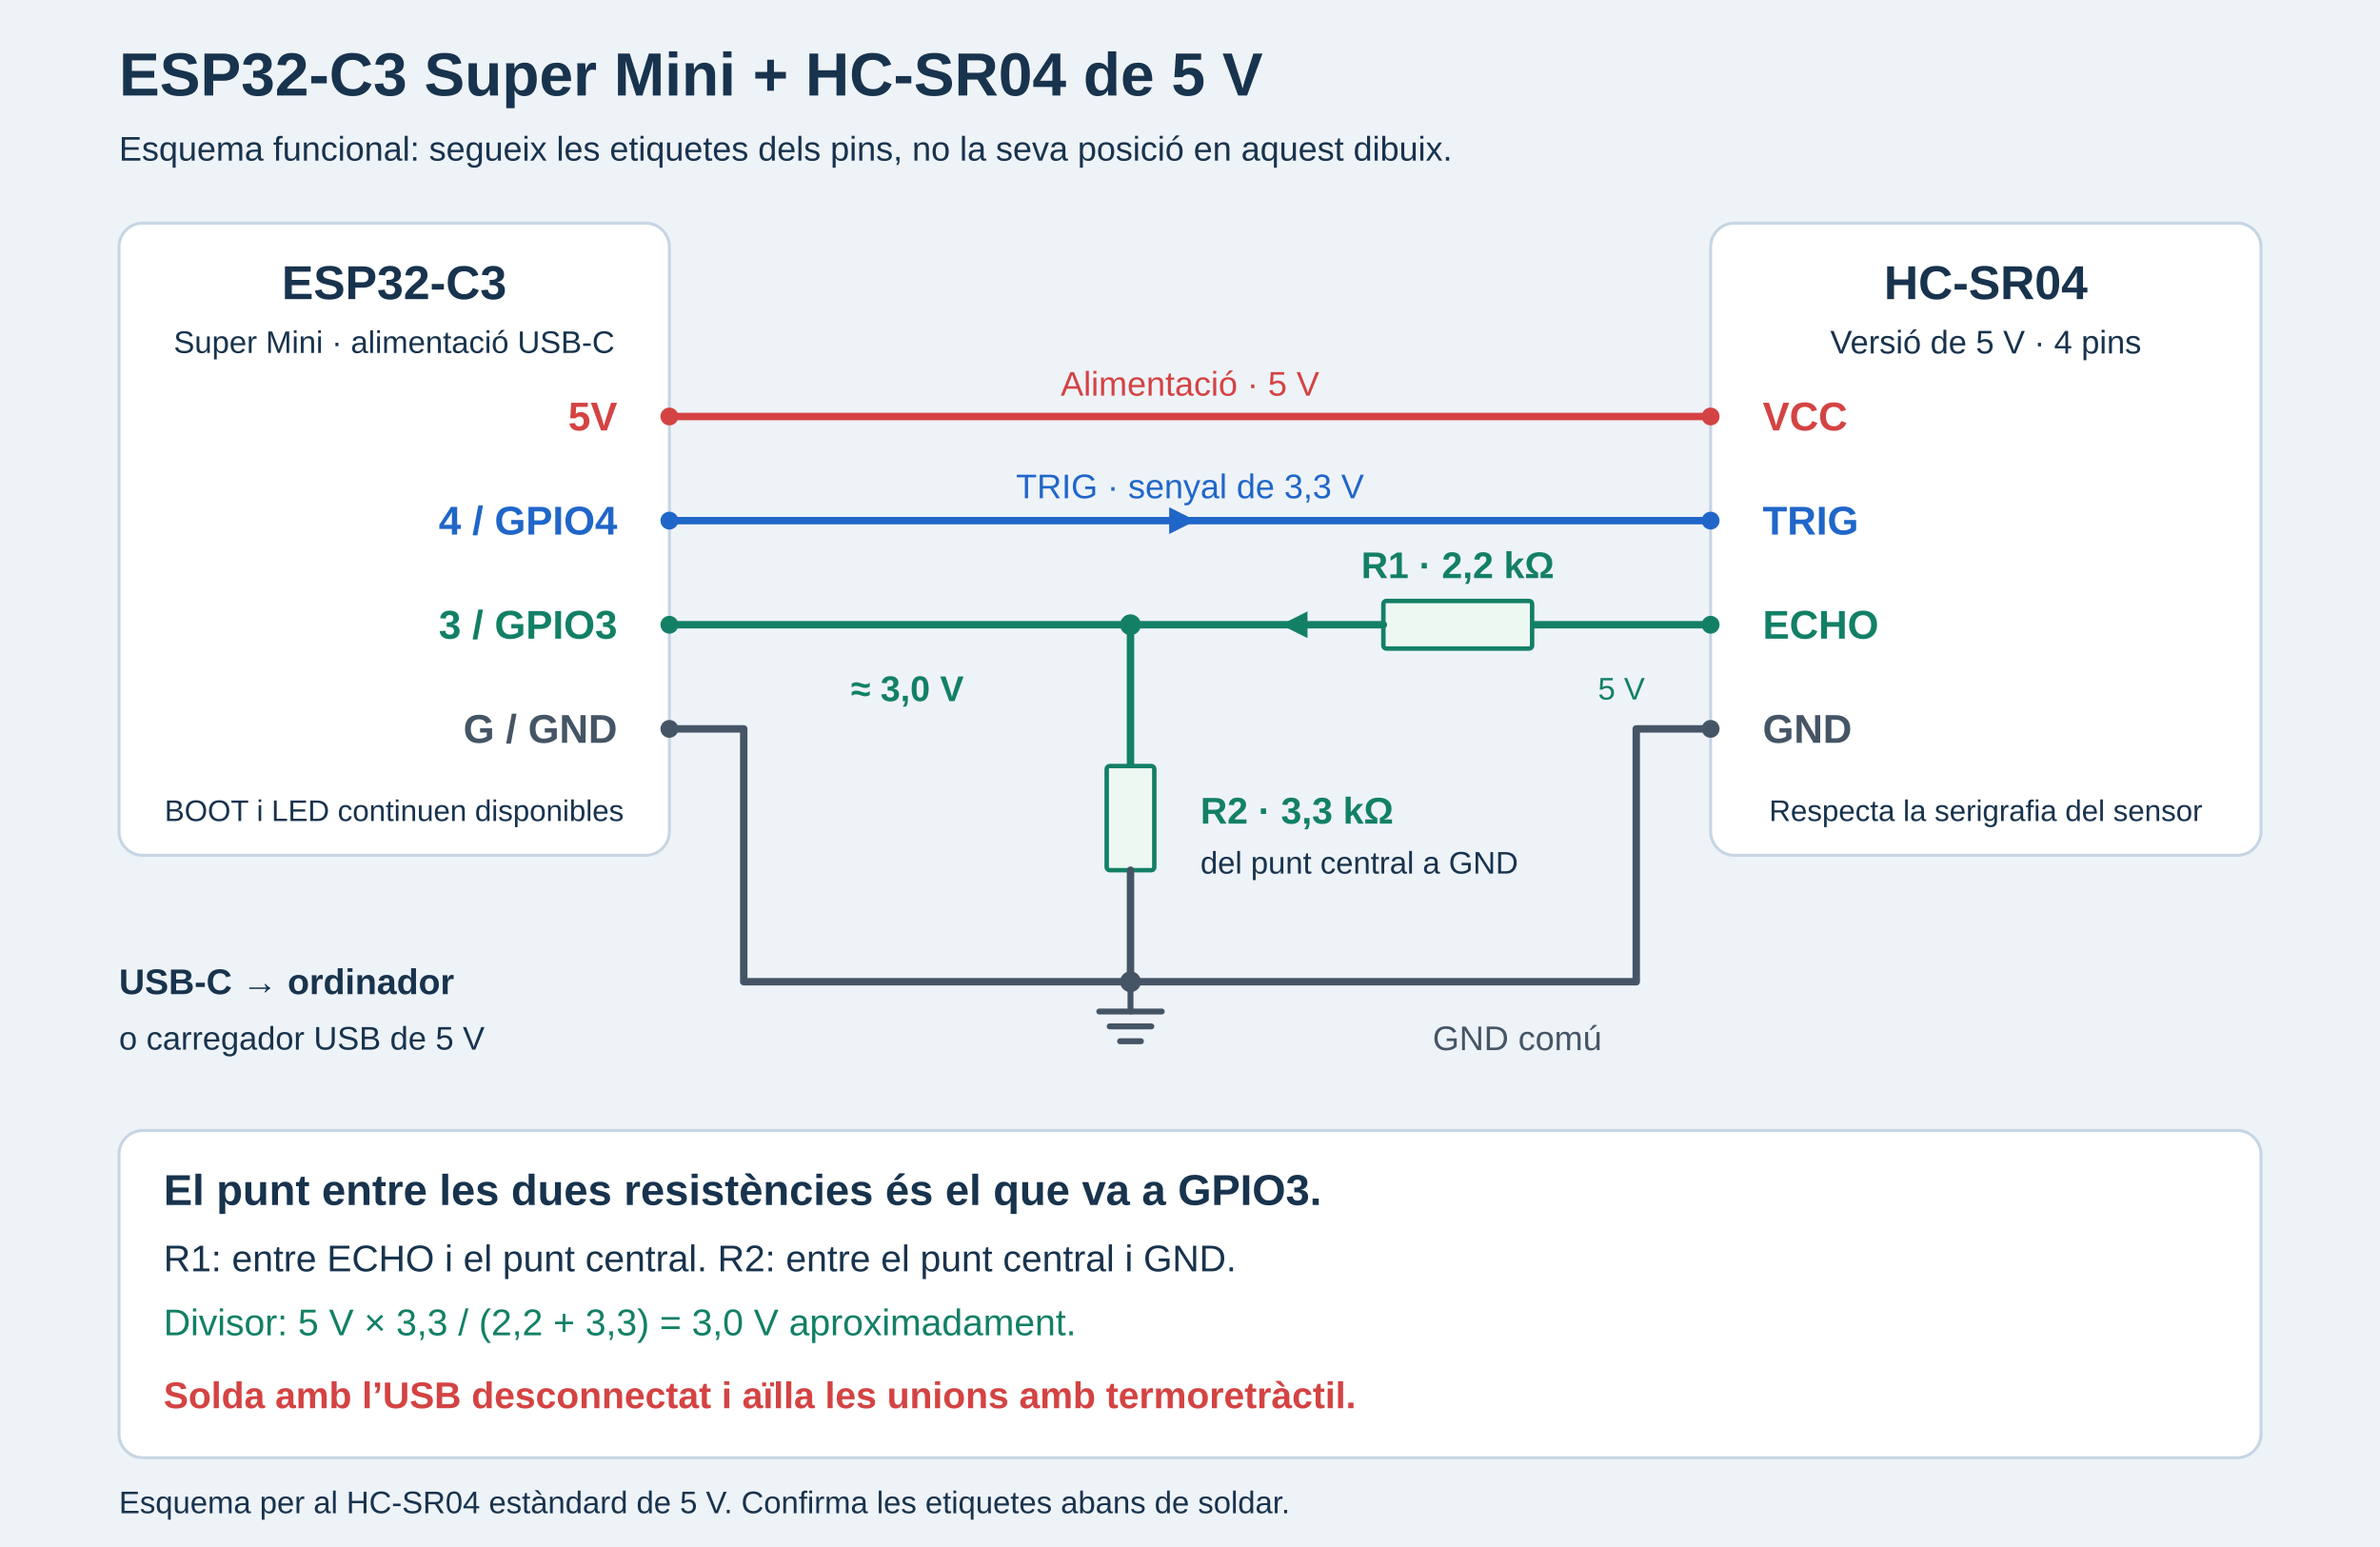
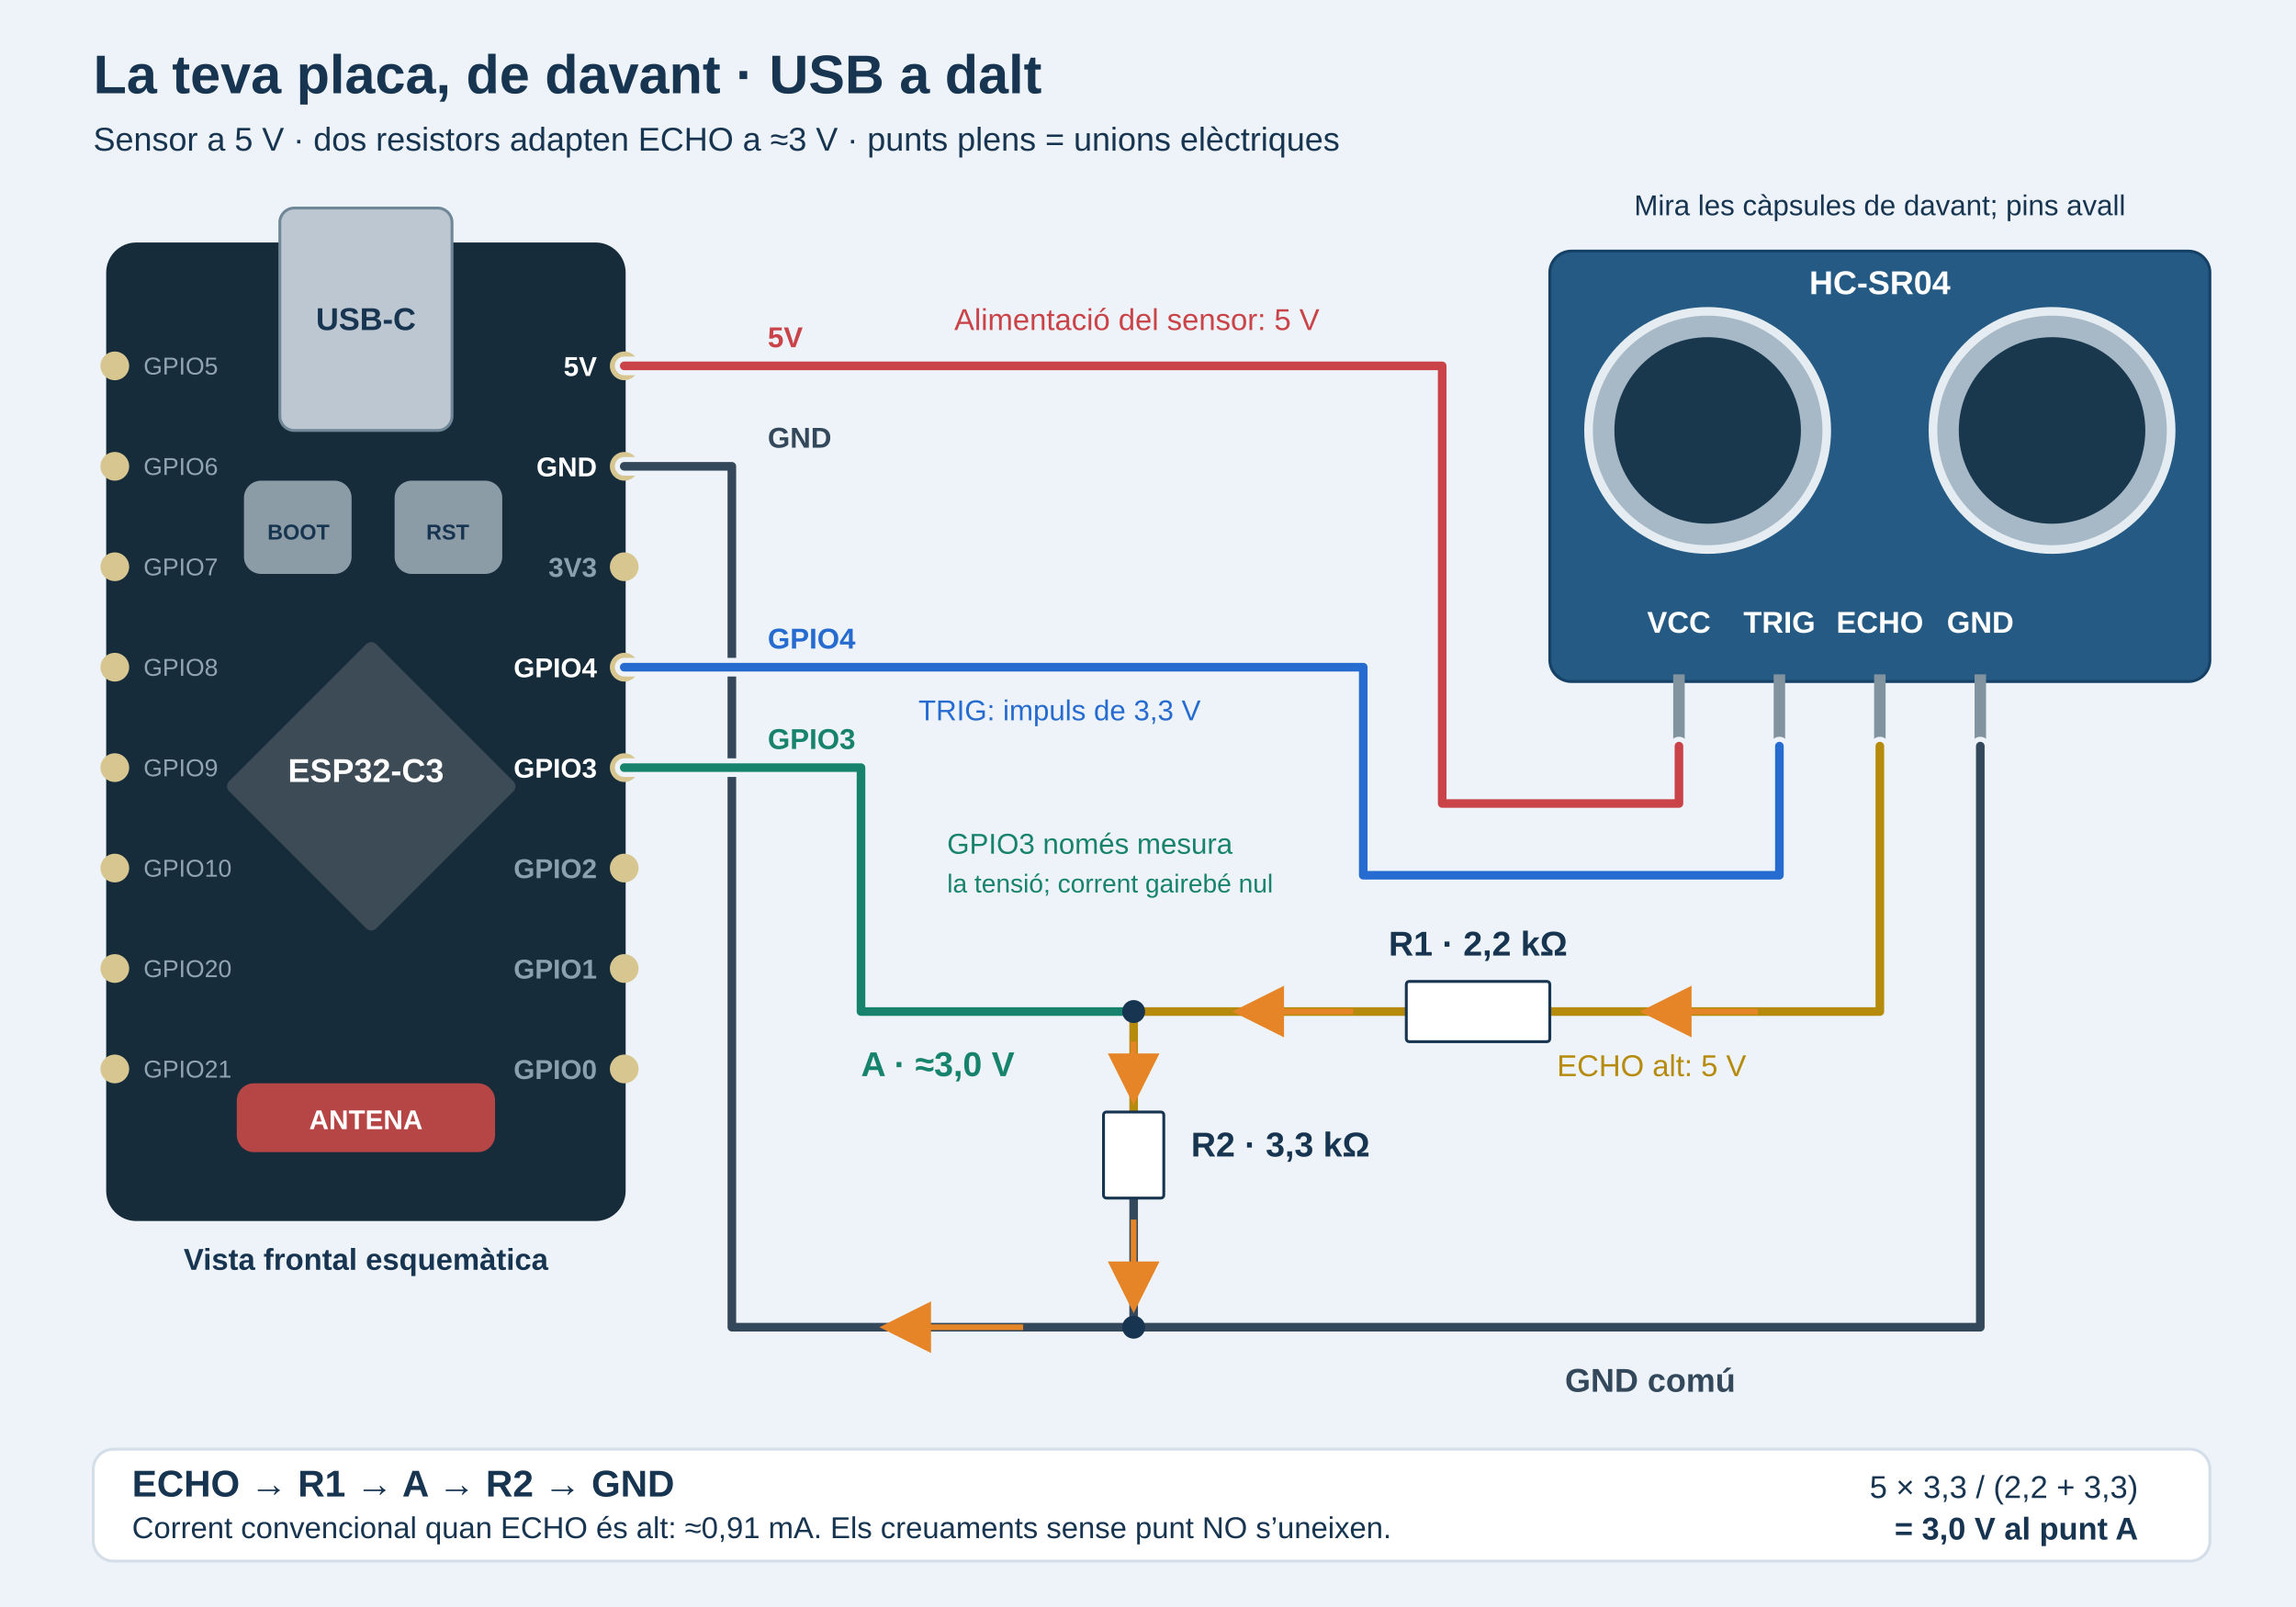
- <svg xmlns="http://www.w3.org/2000/svg" width="1600" height="1040" viewBox="0 0 1600 1040">
-   <rect width="1600" height="1040" fill="#eef3f8" />
-   <text x="80" y="50" font-family="Arial, Helvetica, sans-serif" font-size="41" font-weight="700" fill="#18334d" text-anchor="start" dominant-baseline="central">ESP32-C3 Super Mini + HC-SR04 de 5 V</text>
-   <text x="80" y="100" font-family="Arial, Helvetica, sans-serif" font-size="23" font-weight="400" fill="#18334d" text-anchor="start" dominant-baseline="central">Esquema funcional: segueix les etiquetes dels pins, no la seva posició en aquest dibuix.</text>
-   <rect x="80" y="150" width="370" height="425" rx="16" fill="white" stroke="#c7d5e3" stroke-width="2" />
-   <rect x="1150" y="150" width="370" height="425" rx="16" fill="white" stroke="#c7d5e3" stroke-width="2" />
-   <text x="265" y="190" font-family="Arial, Helvetica, sans-serif" font-size="32" font-weight="700" fill="#18334d" text-anchor="middle" dominant-baseline="central">ESP32-C3</text>
-   <text x="265" y="230" font-family="Arial, Helvetica, sans-serif" font-size="21" font-weight="400" fill="#18334d" text-anchor="middle" dominant-baseline="central">Super Mini · alimentació USB-C</text>
-   <text x="1335" y="190" font-family="Arial, Helvetica, sans-serif" font-size="32" font-weight="700" fill="#18334d" text-anchor="middle" dominant-baseline="central">HC-SR04</text>
-   <text x="1335" y="230" font-family="Arial, Helvetica, sans-serif" font-size="22" font-weight="400" fill="#18334d" text-anchor="middle" dominant-baseline="central">Versió de 5 V · 4 pins</text>
-   <text x="415" y="280" font-family="Arial, Helvetica, sans-serif" font-size="27" font-weight="700" fill="#d44343" text-anchor="end" dominant-baseline="central">5V</text>
-   <circle cx="450" cy="280" r="6" fill="#d44343" />
-   <text x="415" y="350" font-family="Arial, Helvetica, sans-serif" font-size="27" font-weight="700" fill="#2066c9" text-anchor="end" dominant-baseline="central">4  /  GPIO4</text>
-   <circle cx="450" cy="350" r="6" fill="#2066c9" />
-   <text x="415" y="420" font-family="Arial, Helvetica, sans-serif" font-size="27" font-weight="700" fill="#138066" text-anchor="end" dominant-baseline="central">3  /  GPIO3</text>
-   <circle cx="450" cy="420" r="6" fill="#138066" />
-   <text x="415" y="490" font-family="Arial, Helvetica, sans-serif" font-size="27" font-weight="700" fill="#455565" text-anchor="end" dominant-baseline="central">G  /  GND</text>
-   <circle cx="450" cy="490" r="6" fill="#455565" />
-   <text x="1185" y="280" font-family="Arial, Helvetica, sans-serif" font-size="27" font-weight="700" fill="#d44343" text-anchor="start" dominant-baseline="central">VCC</text>
-   <circle cx="1150" cy="280" r="6" fill="#d44343" />
-   <text x="1185" y="350" font-family="Arial, Helvetica, sans-serif" font-size="27" font-weight="700" fill="#2066c9" text-anchor="start" dominant-baseline="central">TRIG</text>
-   <circle cx="1150" cy="350" r="6" fill="#2066c9" />
-   <text x="1185" y="420" font-family="Arial, Helvetica, sans-serif" font-size="27" font-weight="700" fill="#138066" text-anchor="start" dominant-baseline="central">ECHO</text>
-   <circle cx="1150" cy="420" r="6" fill="#138066" />
-   <text x="1185" y="490" font-family="Arial, Helvetica, sans-serif" font-size="27" font-weight="700" fill="#455565" text-anchor="start" dominant-baseline="central">GND</text>
-   <circle cx="1150" cy="490" r="6" fill="#455565" />
-   <text x="265" y="545" font-family="Arial, Helvetica, sans-serif" font-size="20" font-weight="400" fill="#18334d" text-anchor="middle" dominant-baseline="central">BOOT i LED continuen disponibles</text>
-   <text x="1335" y="545" font-family="Arial, Helvetica, sans-serif" font-size="20" font-weight="400" fill="#18334d" text-anchor="middle" dominant-baseline="central">Respecta la serigrafia del sensor</text>
-   <polyline points="450,280 1150,280" fill="none" stroke="#d44343" stroke-width="5" stroke-linejoin="round" stroke-linecap="round" />
-   <text x="800" y="258" font-family="Arial, Helvetica, sans-serif" font-size="23" font-weight="400" fill="#d44343" text-anchor="middle" dominant-baseline="central">Alimentació · 5 V</text>
-   <polyline points="450,350 1150,350" fill="none" stroke="#2066c9" stroke-width="5" stroke-linejoin="round" stroke-linecap="round" />
-   <polygon points="786,341 804,350 786,359" fill="#2066c9" />
-   <text x="800" y="327" font-family="Arial, Helvetica, sans-serif" font-size="23" font-weight="400" fill="#2066c9" text-anchor="middle" dominant-baseline="central">TRIG · senyal de 3,3 V</text>
-   <polyline points="1150,420 1030,420" fill="none" stroke="#138066" stroke-width="5" stroke-linejoin="round" stroke-linecap="round" />
-   <rect x="930" y="404" width="100" height="32" rx="2" fill="#edf8f3" stroke="#138066" stroke-width="3" />
-   <polyline points="930,420 450,420" fill="none" stroke="#138066" stroke-width="5" stroke-linejoin="round" stroke-linecap="round" />
-   <polygon points="879,411 861,420 879,429" fill="#138066" />
-   <circle cx="760" cy="420" r="7" fill="#138066" />
-   <text x="980" y="380" font-family="Arial, Helvetica, sans-serif" font-size="25" font-weight="700" fill="#138066" text-anchor="middle" dominant-baseline="central">R1 · 2,2 kΩ</text>
-   <text x="1090" y="463" font-family="Arial, Helvetica, sans-serif" font-size="21" font-weight="400" fill="#138066" text-anchor="middle" dominant-baseline="central">5 V</text>
-   <text x="610" y="463" font-family="Arial, Helvetica, sans-serif" font-size="24" font-weight="700" fill="#138066" text-anchor="middle" dominant-baseline="central">≈ 3,0 V</text>
-   <polyline points="760,420 760,515" fill="none" stroke="#138066" stroke-width="5" stroke-linejoin="round" stroke-linecap="round" />
-   <rect x="744" y="515" width="32" height="70" rx="2" fill="#edf8f3" stroke="#138066" stroke-width="3" />
-   <polyline points="760,585 760,660" fill="none" stroke="#455565" stroke-width="5" stroke-linejoin="round" stroke-linecap="round" />
-   <text x="807" y="545" font-family="Arial, Helvetica, sans-serif" font-size="25" font-weight="700" fill="#138066" text-anchor="start" dominant-baseline="central">R2 · 3,3 kΩ</text>
-   <text x="807" y="580" font-family="Arial, Helvetica, sans-serif" font-size="21" font-weight="400" fill="#18334d" text-anchor="start" dominant-baseline="central">del punt central a GND</text>
-   <polyline points="450,490 500,490 500,660 1100,660 1100,490 1150,490" fill="none" stroke="#455565" stroke-width="5" stroke-linejoin="round" stroke-linecap="round" />
-   <circle cx="760" cy="660" r="7" fill="#455565" />
-   <polyline points="760,660 760,680" fill="none" stroke="#455565" stroke-width="4" stroke-linejoin="round" stroke-linecap="round" />
-   <polyline points="739,680 781,680" fill="none" stroke="#455565" stroke-width="4" stroke-linejoin="round" stroke-linecap="round" />
-   <polyline points="746,690 774,690" fill="none" stroke="#455565" stroke-width="4" stroke-linejoin="round" stroke-linecap="round" />
-   <polyline points="753,700 767,700" fill="none" stroke="#455565" stroke-width="4" stroke-linejoin="round" stroke-linecap="round" />
-   <text x="1020" y="698" font-family="Arial, Helvetica, sans-serif" font-size="23" font-weight="400" fill="#455565" text-anchor="middle" dominant-baseline="central">GND comú</text>
-   <text x="80" y="660" font-family="Arial, Helvetica, sans-serif" font-size="24" font-weight="700" fill="#18334d" text-anchor="start" dominant-baseline="central">USB-C → ordinador</text>
-   <text x="80" y="698" font-family="Arial, Helvetica, sans-serif" font-size="22" font-weight="400" fill="#18334d" text-anchor="start" dominant-baseline="central">o carregador USB de 5 V</text>
-   <rect x="80" y="760" width="1440" height="220" rx="16" fill="#ffffff" stroke="#c7d5e3" stroke-width="2" />
-   <text x="110" y="800" font-family="Arial, Helvetica, sans-serif" font-size="29" font-weight="700" fill="#18334d" text-anchor="start" dominant-baseline="central">El punt entre les dues resistències és el que va a GPIO3.</text>
-   <text x="110" y="846" font-family="Arial, Helvetica, sans-serif" font-size="25" font-weight="400" fill="#18334d" text-anchor="start" dominant-baseline="central">R1: entre ECHO i el punt central.   R2: entre el punt central i GND.</text>
-   <text x="110" y="889" font-family="Arial, Helvetica, sans-serif" font-size="25" font-weight="400" fill="#138066" text-anchor="start" dominant-baseline="central">Divisor: 5 V × 3,3 / (2,2 + 3,3) = 3,0 V aproximadament.</text>
-   <text x="110" y="938" font-family="Arial, Helvetica, sans-serif" font-size="25" font-weight="700" fill="#d44343" text-anchor="start" dominant-baseline="central">Solda amb l’USB desconnectat i aïlla les unions amb termoretràctil.</text>
-   <text x="80" y="1010" font-family="Arial, Helvetica, sans-serif" font-size="21" font-weight="400" fill="#18334d" text-anchor="start" dominant-baseline="central">Esquema per al HC-SR04 estàndard de 5 V. Confirma les etiquetes abans de soldar.</text>
+ <svg xmlns="http://www.w3.org/2000/svg" width="1600" height="1120" viewBox="0 0 1600 1120" role="img" aria-labelledby="title desc">
+   <defs>
+     <marker id="arrow" viewBox="0 0 10 10" refX="8" refY="5" markerWidth="9" markerHeight="9" orient="auto-start-reverse">
+       <path d="M0 0 L10 5 L0 10z" fill="#e58527" />
+     </marker>
+   </defs>
+   <rect width="1600" height="1120" fill="#edf3f8" />
+   <text x="65" y="65" fill="#173550" font-family="Arial, sans-serif" font-size="38" font-weight="700" text-anchor="start">La teva placa, de davant · USB a dalt</text>
+   <text x="65" y="105" fill="#173550" font-family="Arial, sans-serif" font-size="23" font-weight="400" text-anchor="start">Sensor a 5 V · dos resistors adapten ECHO a ≈3 V · punts plens = unions elèctriques</text>
+   <rect x="75" y="170" width="360" height="680" rx="20" fill="#172c3b" stroke="#172c3b" stroke-width="2" />
+   <rect x="195" y="145" width="120" height="155" rx="10" fill="#bcc7d1" stroke="#708798" stroke-width="2" />
+   <text x="255" y="230" fill="#173550" font-family="Arial, sans-serif" font-size="22" font-weight="700" text-anchor="middle">USB-C</text>
+   <rect x="170" y="335" width="75" height="65" rx="12" fill="#8c9ca7" stroke="none" stroke-width="2" />
+   <rect x="275" y="335" width="75" height="65" rx="12" fill="#8c9ca7" stroke="none" stroke-width="2" />
+   <text x="208" y="376" fill="#173550" font-family="Arial, sans-serif" font-size="15" font-weight="700" text-anchor="middle">BOOT</text>
+   <text x="312" y="376" fill="#173550" font-family="Arial, sans-serif" font-size="15" font-weight="700" text-anchor="middle">RST</text>
+   <rect x="186" y="475" width="145" height="145" rx="5" fill="#3d4b56" transform="rotate(45 258 548)" />
+   <text x="255" y="545" fill="white" font-family="Arial, sans-serif" font-size="23" font-weight="700" text-anchor="middle">ESP32-C3</text>
+   <rect x="165" y="755" width="180" height="48" rx="12" fill="#b64546" stroke="none" stroke-width="2" />
+   <text x="255" y="787" fill="white" font-family="Arial, sans-serif" font-size="19" font-weight="700" text-anchor="middle">ANTENA</text>
+   <circle cx="80" cy="255" r="10" fill="#d7c690" />
+   <text x="100" y="261" fill="#90a4b4" font-family="Arial, sans-serif" font-size="17" font-weight="400" text-anchor="start">GPIO5</text>
+   <circle cx="80" cy="325" r="10" fill="#d7c690" />
+   <text x="100" y="331" fill="#90a4b4" font-family="Arial, sans-serif" font-size="17" font-weight="400" text-anchor="start">GPIO6</text>
+   <circle cx="80" cy="395" r="10" fill="#d7c690" />
+   <text x="100" y="401" fill="#90a4b4" font-family="Arial, sans-serif" font-size="17" font-weight="400" text-anchor="start">GPIO7</text>
+   <circle cx="80" cy="465" r="10" fill="#d7c690" />
+   <text x="100" y="471" fill="#90a4b4" font-family="Arial, sans-serif" font-size="17" font-weight="400" text-anchor="start">GPIO8</text>
+   <circle cx="80" cy="535" r="10" fill="#d7c690" />
+   <text x="100" y="541" fill="#90a4b4" font-family="Arial, sans-serif" font-size="17" font-weight="400" text-anchor="start">GPIO9</text>
+   <circle cx="80" cy="605" r="10" fill="#d7c690" />
+   <text x="100" y="611" fill="#90a4b4" font-family="Arial, sans-serif" font-size="17" font-weight="400" text-anchor="start">GPIO10</text>
+   <circle cx="80" cy="675" r="10" fill="#d7c690" />
+   <text x="100" y="681" fill="#90a4b4" font-family="Arial, sans-serif" font-size="17" font-weight="400" text-anchor="start">GPIO20</text>
+   <circle cx="80" cy="745" r="10" fill="#d7c690" />
+   <text x="100" y="751" fill="#90a4b4" font-family="Arial, sans-serif" font-size="17" font-weight="400" text-anchor="start">GPIO21</text>
+   <circle cx="435" cy="255" r="10" fill="#d7c690" />
+   <text x="416" y="262" fill="white" font-family="Arial, sans-serif" font-size="19" font-weight="700" text-anchor="end">5V</text>
+   <text x="535" y="242" fill="#c94348" font-family="Arial, sans-serif" font-size="20" font-weight="700" text-anchor="start">5V</text>
+   <circle cx="435" cy="325" r="10" fill="#d7c690" />
+   <text x="416" y="332" fill="white" font-family="Arial, sans-serif" font-size="19" font-weight="700" text-anchor="end">GND</text>
+   <text x="535" y="312" fill="#33485b" font-family="Arial, sans-serif" font-size="20" font-weight="700" text-anchor="start">GND</text>
+   <circle cx="435" cy="395" r="10" fill="#d7c690" />
+   <text x="416" y="402" fill="#8ba0ae" font-family="Arial, sans-serif" font-size="19" font-weight="700" text-anchor="end">3V3</text>
+   <circle cx="435" cy="465" r="10" fill="#d7c690" />
+   <text x="416" y="472" fill="white" font-family="Arial, sans-serif" font-size="19" font-weight="700" text-anchor="end">GPIO4</text>
+   <text x="535" y="452" fill="#256bd0" font-family="Arial, sans-serif" font-size="20" font-weight="700" text-anchor="start">GPIO4</text>
+   <circle cx="435" cy="535" r="10" fill="#d7c690" />
+   <text x="416" y="542" fill="white" font-family="Arial, sans-serif" font-size="19" font-weight="700" text-anchor="end">GPIO3</text>
+   <text x="535" y="522" fill="#17836d" font-family="Arial, sans-serif" font-size="20" font-weight="700" text-anchor="start">GPIO3</text>
+   <circle cx="435" cy="605" r="10" fill="#d7c690" />
+   <text x="416" y="612" fill="#8ba0ae" font-family="Arial, sans-serif" font-size="19" font-weight="700" text-anchor="end">GPIO2</text>
+   <circle cx="435" cy="675" r="10" fill="#d7c690" />
+   <text x="416" y="682" fill="#8ba0ae" font-family="Arial, sans-serif" font-size="19" font-weight="700" text-anchor="end">GPIO1</text>
+   <circle cx="435" cy="745" r="10" fill="#d7c690" />
+   <text x="416" y="752" fill="#8ba0ae" font-family="Arial, sans-serif" font-size="19" font-weight="700" text-anchor="end">GPIO0</text>
+   <text x="255" y="885" fill="#173550" font-family="Arial, sans-serif" font-size="21" font-weight="700" text-anchor="middle">Vista frontal esquemàtica</text>
+   <rect x="1080" y="175" width="460" height="300" rx="15" fill="#245a83" stroke="#164167" stroke-width="2" />
+   <circle cx="1190" cy="300" r="83" fill="#a7b9c6" stroke="#e5edf2" stroke-width="6" />
+   <circle cx="1190" cy="300" r="65" fill="#19384d" />
+   <circle cx="1430" cy="300" r="83" fill="#a7b9c6" stroke="#e5edf2" stroke-width="6" />
+   <circle cx="1430" cy="300" r="65" fill="#19384d" />
+   <text x="1310" y="205" fill="white" font-family="Arial, sans-serif" font-size="23" font-weight="700" text-anchor="middle">HC-SR04</text>
+   <text x="1170" y="441" fill="white" font-family="Arial, sans-serif" font-size="21" font-weight="700" text-anchor="middle">VCC</text>
+   <line x1="1170" y1="470" x2="1170" y2="520" stroke="#8293a0" stroke-width="8" />
+   <text x="1240" y="441" fill="white" font-family="Arial, sans-serif" font-size="21" font-weight="700" text-anchor="middle">TRIG</text>
+   <line x1="1240" y1="470" x2="1240" y2="520" stroke="#8293a0" stroke-width="8" />
+   <text x="1310" y="441" fill="white" font-family="Arial, sans-serif" font-size="21" font-weight="700" text-anchor="middle">ECHO</text>
+   <line x1="1310" y1="470" x2="1310" y2="520" stroke="#8293a0" stroke-width="8" />
+   <text x="1380" y="441" fill="white" font-family="Arial, sans-serif" font-size="21" font-weight="700" text-anchor="middle">GND</text>
+   <line x1="1380" y1="470" x2="1380" y2="520" stroke="#8293a0" stroke-width="8" />
+   <text x="1310" y="150" fill="#173550" font-family="Arial, sans-serif" font-size="20" font-weight="400" text-anchor="middle">Mira les càpsules de davant; pins avall</text>
+   <polyline points="435,325 510,325 510,925 1380,925 1380,520" fill="none" stroke="#edf3f8" stroke-width="13" stroke-linecap="round" stroke-linejoin="round" />
+   <polyline points="435,325 510,325 510,925 1380,925 1380,520" fill="none" stroke="#33485b" stroke-width="6" stroke-linecap="round" stroke-linejoin="round" />
+   <polyline points="435,255 1005,255 1005,560 1170,560 1170,520" fill="none" stroke="#edf3f8" stroke-width="13" stroke-linecap="round" stroke-linejoin="round" />
+   <polyline points="435,255 1005,255 1005,560 1170,560 1170,520" fill="none" stroke="#c94348" stroke-width="6" stroke-linecap="round" stroke-linejoin="round" />
+   <polyline points="435,465 950,465 950,610 1240,610 1240,520" fill="none" stroke="#edf3f8" stroke-width="13" stroke-linecap="round" stroke-linejoin="round" />
+   <polyline points="435,465 950,465 950,610 1240,610 1240,520" fill="none" stroke="#256bd0" stroke-width="6" stroke-linecap="round" stroke-linejoin="round" />
+   <polyline points="435,535 600,535 600,705 790,705" fill="none" stroke="#edf3f8" stroke-width="13" stroke-linecap="round" stroke-linejoin="round" />
+   <polyline points="435,535 600,535 600,705 790,705" fill="none" stroke="#17836d" stroke-width="6" stroke-linecap="round" stroke-linejoin="round" />
+   <polyline points="1310,520 1310,705 1080,705" fill="none" stroke="#edf3f8" stroke-width="13" stroke-linecap="round" stroke-linejoin="round" />
+   <polyline points="1310,520 1310,705 1080,705" fill="none" stroke="#b68a0b" stroke-width="6" stroke-linecap="round" stroke-linejoin="round" />
+   <polyline points="980,705 790,705" fill="none" stroke="#edf3f8" stroke-width="13" stroke-linecap="round" stroke-linejoin="round" />
+   <polyline points="980,705 790,705" fill="none" stroke="#b68a0b" stroke-width="6" stroke-linecap="round" stroke-linejoin="round" />
+   <rect x="980" y="684" width="100" height="42" rx="2" fill="white" stroke="#173550" stroke-width="2" />
+   <text x="1030" y="666" fill="#173550" font-family="Arial, sans-serif" font-size="24" font-weight="700" text-anchor="middle">R1 · 2,2 kΩ</text>
+   <polyline points="790,705 790,775" fill="none" stroke="#edf3f8" stroke-width="13" stroke-linecap="round" stroke-linejoin="round" />
+   <polyline points="790,705 790,775" fill="none" stroke="#b68a0b" stroke-width="6" stroke-linecap="round" stroke-linejoin="round" />
+   <polyline points="790,835 790,925" fill="none" stroke="#edf3f8" stroke-width="13" stroke-linecap="round" stroke-linejoin="round" />
+   <polyline points="790,835 790,925" fill="none" stroke="#33485b" stroke-width="6" stroke-linecap="round" stroke-linejoin="round" />
+   <rect x="769" y="775" width="42" height="60" rx="2" fill="white" stroke="#173550" stroke-width="2" />
+   <text x="830" y="806" fill="#173550" font-family="Arial, sans-serif" font-size="24" font-weight="700" text-anchor="start">R2 · 3,3 kΩ</text>
+   <circle cx="790" cy="705" r="8" fill="#173550" />
+   <circle cx="790" cy="925" r="8" fill="#173550" />
+   <text x="707" y="750" fill="#17836d" font-family="Arial, sans-serif" font-size="24" font-weight="700" text-anchor="end">A · ≈3,0 V</text>
+   <text x="640" y="502" fill="#256bd0" font-family="Arial, sans-serif" font-size="20" font-weight="400" text-anchor="start">TRIG: impuls de 3,3 V</text>
+   <text x="665" y="230" fill="#c94348" font-family="Arial, sans-serif" font-size="21" font-weight="400" text-anchor="start">Alimentació del sensor: 5 V</text>
+   <text x="1085" y="750" fill="#b68a0b" font-family="Arial, sans-serif" font-size="21" font-weight="400" text-anchor="start">ECHO alt: 5 V</text>
+   <text x="1150" y="970" fill="#33485b" font-family="Arial, sans-serif" font-size="23" font-weight="700" text-anchor="middle">GND comú</text>
+   <path d="M1225 705 L1150 705" stroke="#e58527" stroke-width="4" marker-end="url(#arrow)" />
+   <path d="M943 705 L866 705" stroke="#e58527" stroke-width="4" marker-end="url(#arrow)" />
+   <path d="M790 726 L790 763" stroke="#e58527" stroke-width="4" marker-end="url(#arrow)" />
+   <path d="M790 850 L790 908" stroke="#e58527" stroke-width="4" marker-end="url(#arrow)" />
+   <path d="M713 925 L620 925" stroke="#e58527" stroke-width="4" marker-end="url(#arrow)" />
+   <text x="660" y="595" fill="#17836d" font-family="Arial, sans-serif" font-size="20" font-weight="400" text-anchor="start">GPIO3 només mesura</text>
+   <text x="660" y="622" fill="#17836d" font-family="Arial, sans-serif" font-size="18" font-weight="400" text-anchor="start">la tensió; corrent gairebé nul</text>
+   <rect x="65" y="1010" width="1475" height="78" rx="14" fill="white" stroke="#d3dee8" stroke-width="2" />
+   <text x="92" y="1043" fill="#173550" font-family="Arial, sans-serif" font-size="26" font-weight="700" text-anchor="start">ECHO → R1 → A → R2 → GND</text>
+   <text x="92" y="1072" fill="#173550" font-family="Arial, sans-serif" font-size="21" font-weight="400" text-anchor="start">Corrent convencional quan ECHO és alt: ≈0,91 mA. Els creuaments sense punt NO s’uneixen.</text>
+   <text x="1490" y="1044" fill="#173550" font-family="Arial, sans-serif" font-size="22" font-weight="400" text-anchor="end">5 × 3,3 / (2,2 + 3,3)</text>
+   <text x="1490" y="1073" fill="#173550" font-family="Arial, sans-serif" font-size="22" font-weight="700" text-anchor="end">= 3,0 V al punt A</text>
</svg>
